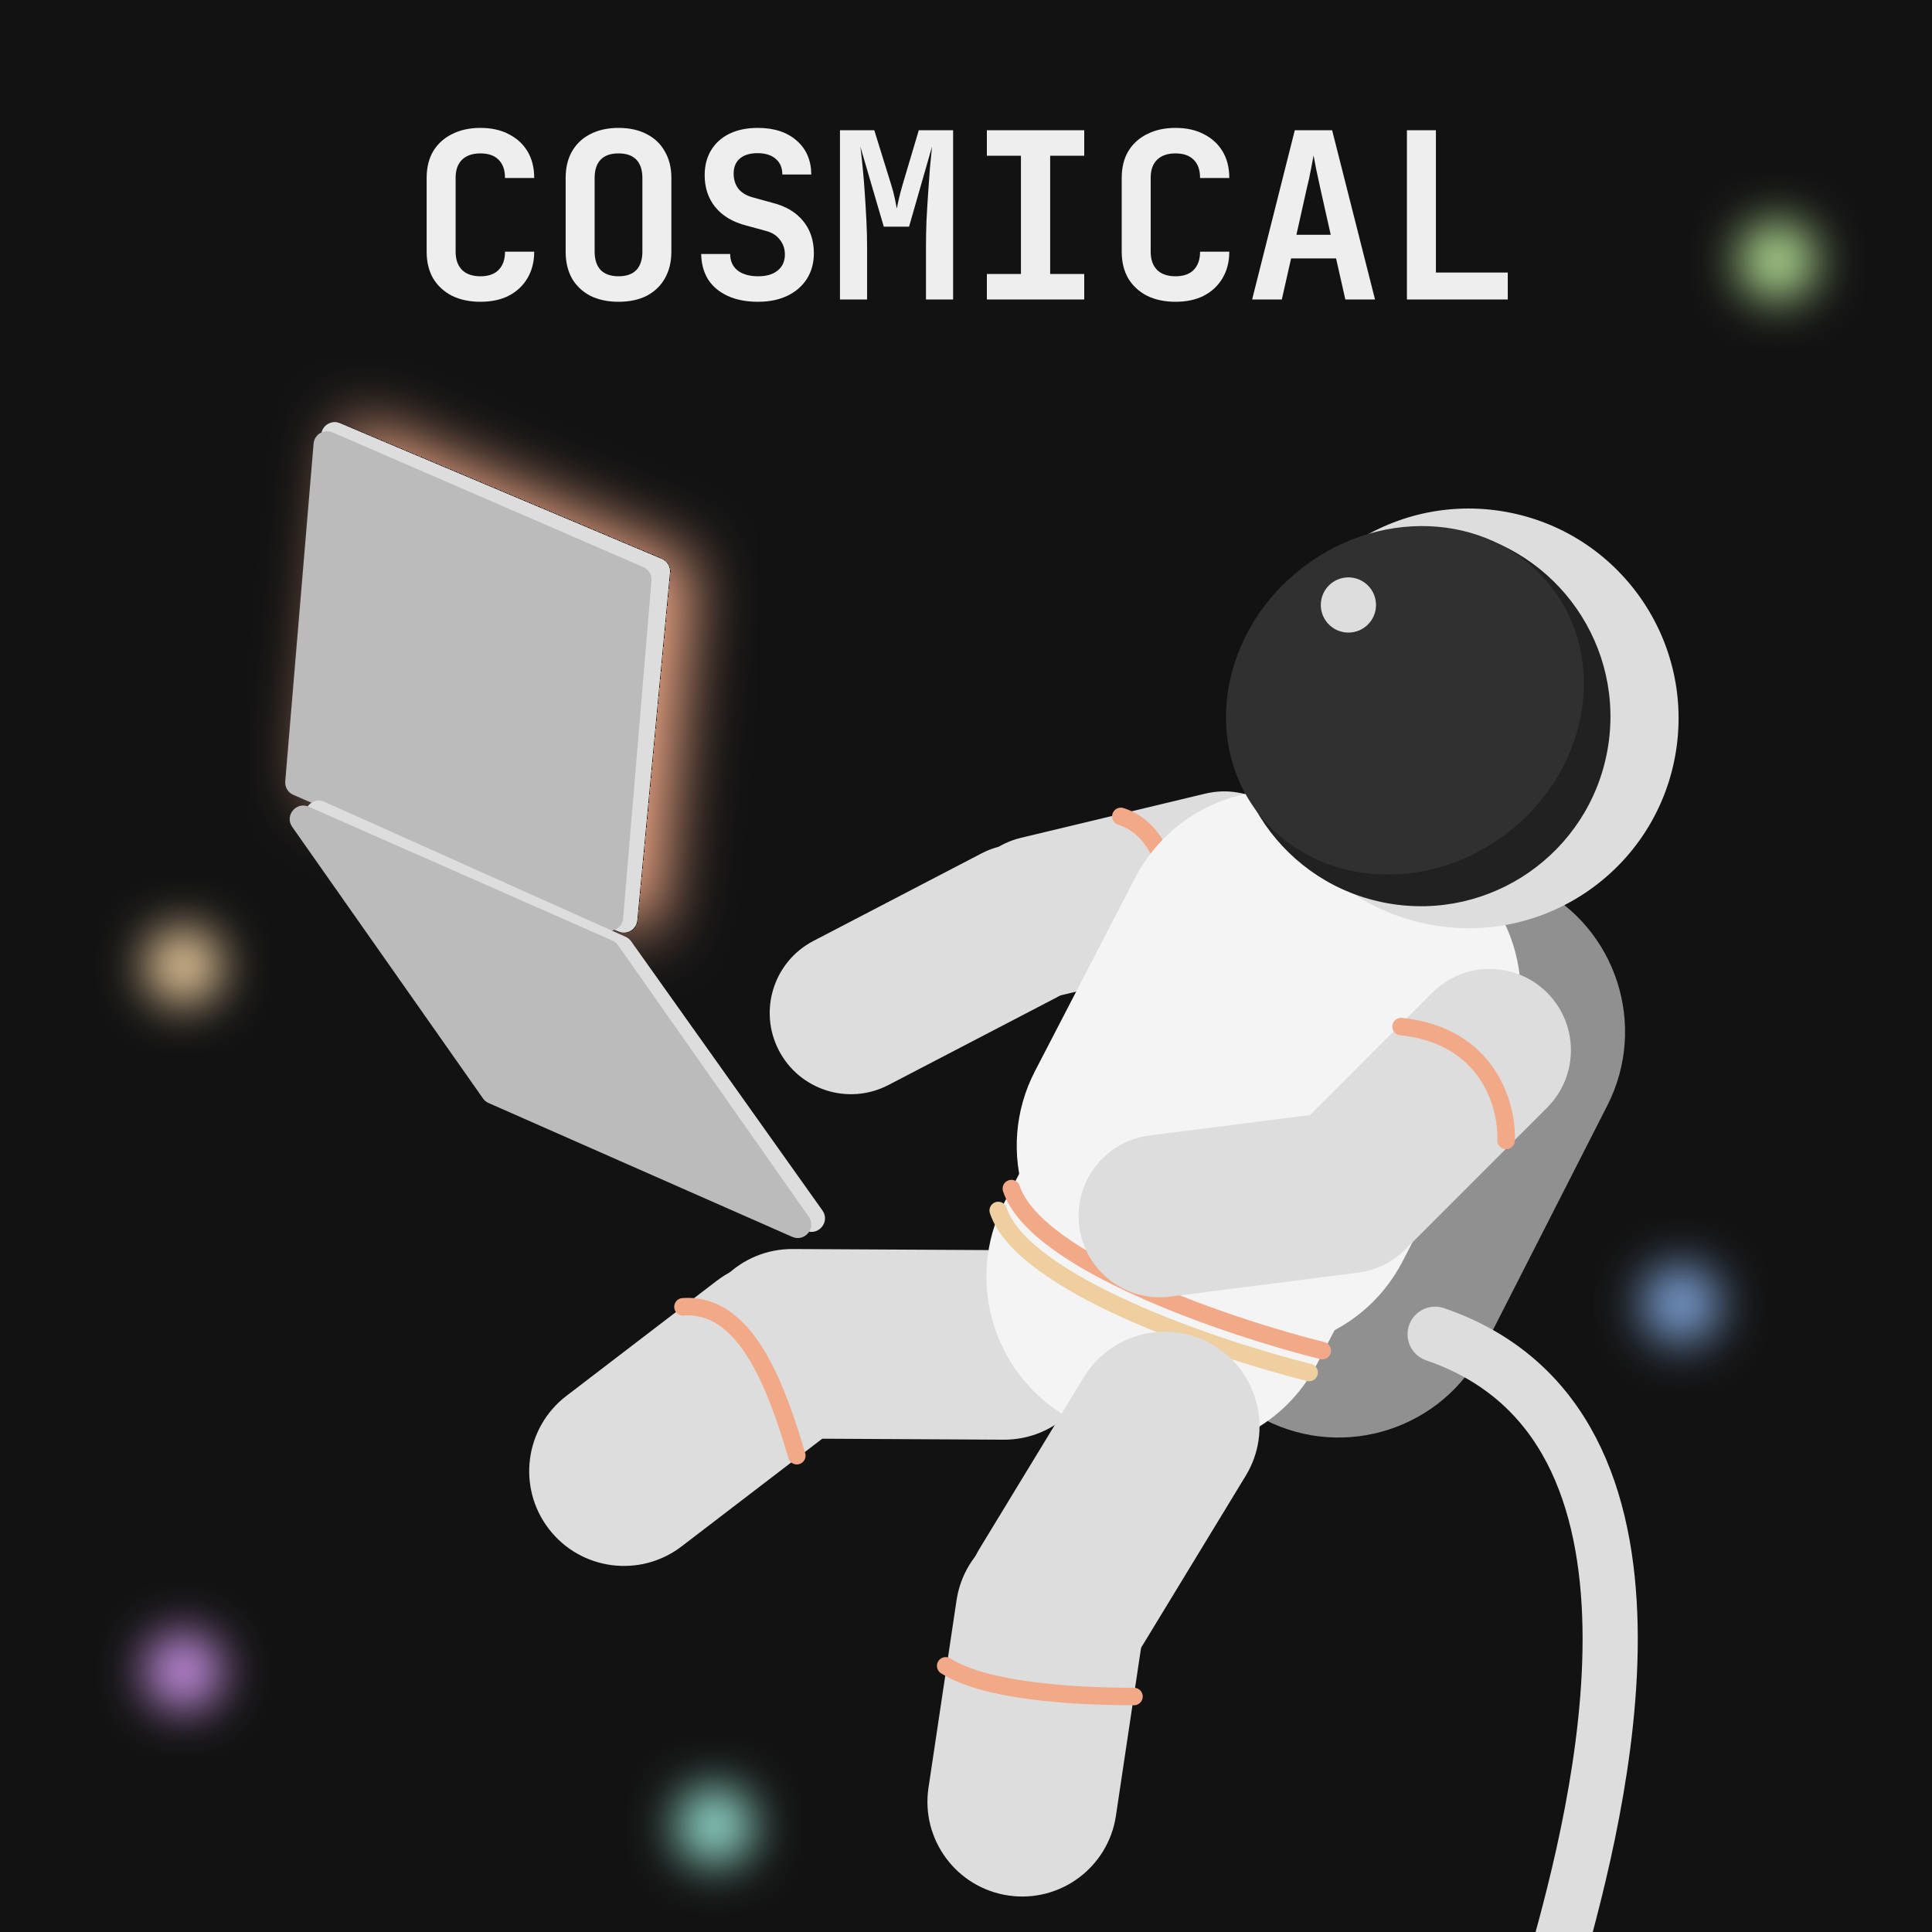
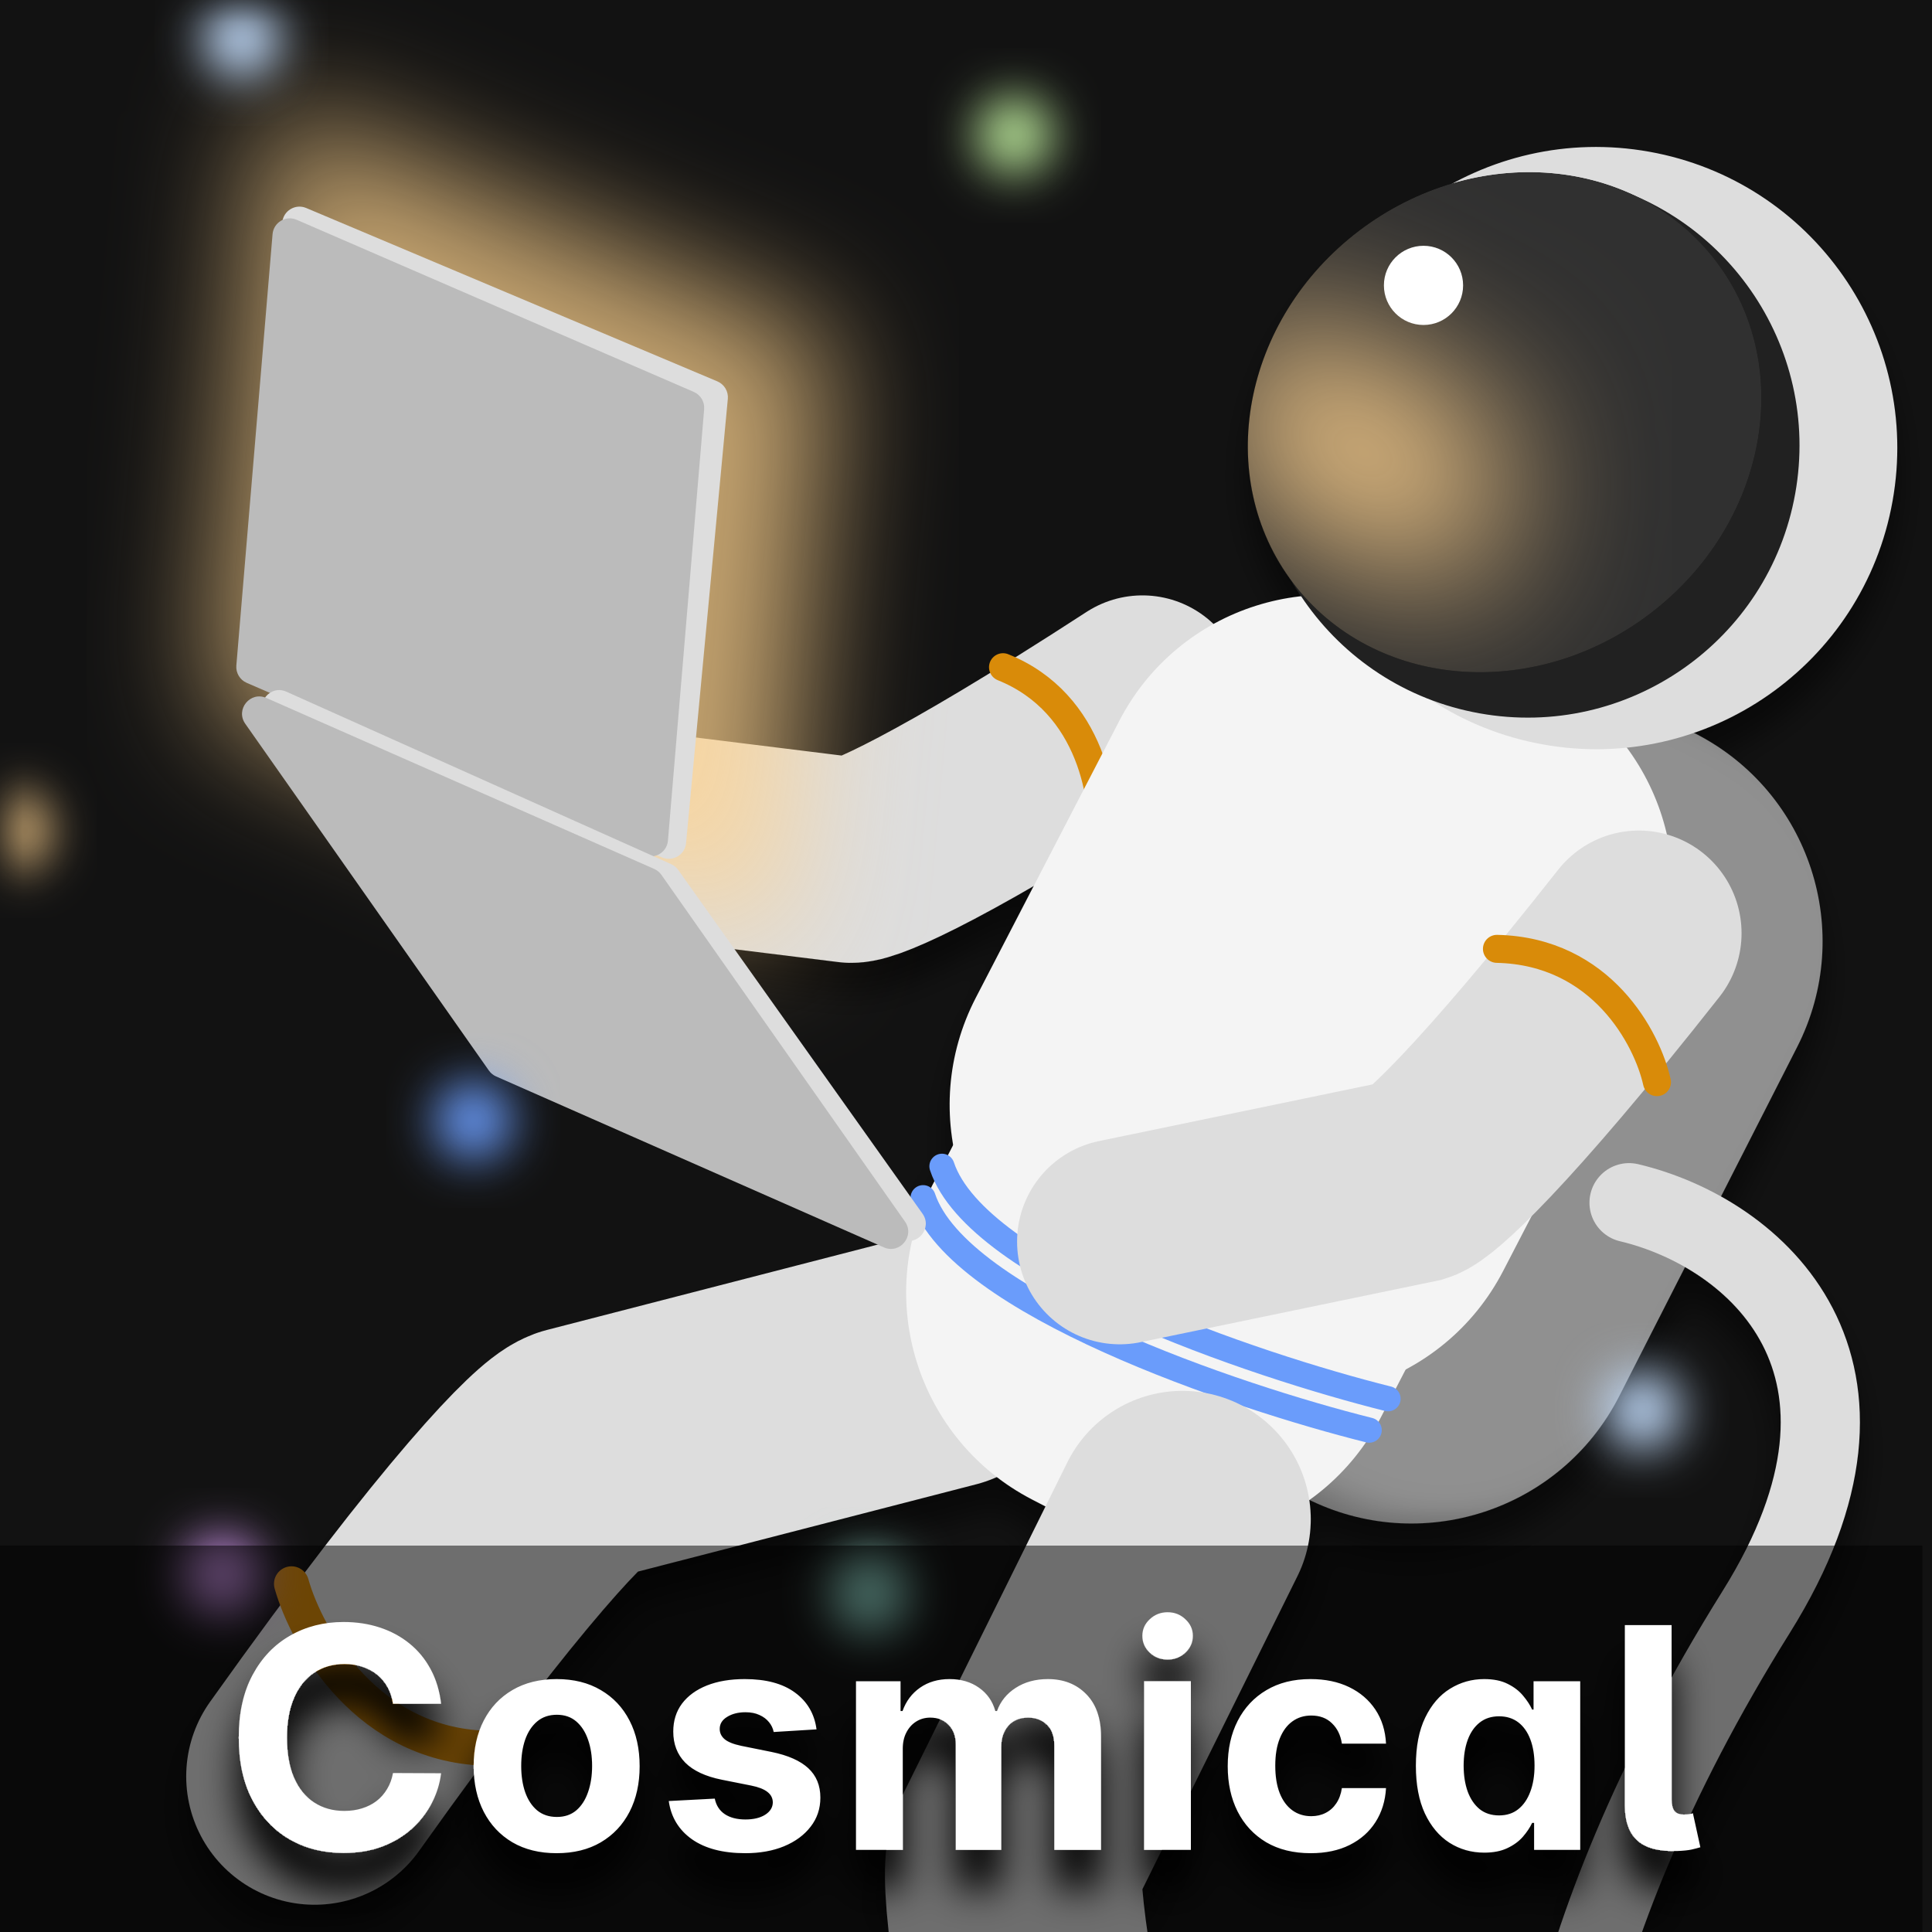
<svg xmlns="http://www.w3.org/2000/svg" width="200" height="200" viewBox="0 0 200 200" fill="none">
-   <g clip-path="url(#clip0_2_2)">
+   <g clip-path="url(#clip0_2213_1421)">
    <rect width="200" height="200" fill="#121212" />
-     <path d="M49.733 31.24C48.614 31.24 47.63 31.032 46.782 30.616C45.95 30.184 45.301 29.584 44.837 28.816C44.389 28.032 44.166 27.112 44.166 26.056V18.424C44.166 17.352 44.389 16.432 44.837 15.664C45.301 14.896 45.95 14.304 46.782 13.888C47.63 13.456 48.614 13.24 49.733 13.24C50.87 13.24 51.846 13.456 52.661 13.888C53.493 14.304 54.142 14.896 54.605 15.664C55.069 16.432 55.301 17.352 55.301 18.424H52.278C52.278 17.592 52.053 16.96 51.605 16.528C51.173 16.096 50.55 15.88 49.733 15.88C48.917 15.88 48.285 16.096 47.837 16.528C47.389 16.96 47.166 17.584 47.166 18.4V26.056C47.166 26.872 47.389 27.504 47.837 27.952C48.285 28.384 48.917 28.6 49.733 28.6C50.55 28.6 51.173 28.384 51.605 27.952C52.053 27.504 52.278 26.872 52.278 26.056H55.301C55.301 27.096 55.069 28.008 54.605 28.792C54.142 29.576 53.493 30.184 52.661 30.616C51.846 31.032 50.87 31.24 49.733 31.24ZM64.028 31.24C62.908 31.24 61.932 31.032 61.1 30.616C60.284 30.184 59.652 29.584 59.204 28.816C58.772 28.032 58.556 27.112 58.556 26.056V18.424C58.556 17.368 58.772 16.456 59.204 15.688C59.652 14.904 60.284 14.304 61.1 13.888C61.932 13.456 62.908 13.24 64.028 13.24C65.164 13.24 66.14 13.456 66.956 13.888C67.772 14.304 68.396 14.904 68.828 15.688C69.276 16.456 69.5 17.36 69.5 18.4V26.056C69.5 27.112 69.276 28.032 68.828 28.816C68.396 29.584 67.772 30.184 66.956 30.616C66.14 31.032 65.164 31.24 64.028 31.24ZM64.028 28.6C64.844 28.6 65.46 28.384 65.876 27.952C66.292 27.504 66.5 26.872 66.5 26.056V18.424C66.5 17.592 66.292 16.96 65.876 16.528C65.46 16.096 64.844 15.88 64.028 15.88C63.212 15.88 62.596 16.096 62.18 16.528C61.764 16.96 61.556 17.592 61.556 18.424V26.056C61.556 26.872 61.764 27.504 62.18 27.952C62.612 28.384 63.228 28.6 64.028 28.6ZM78.467 31.24C77.267 31.24 76.227 31.04 75.347 30.64C74.467 30.24 73.787 29.672 73.307 28.936C72.843 28.184 72.603 27.304 72.587 26.296H75.587C75.587 27.016 75.843 27.584 76.355 28C76.883 28.4 77.595 28.6 78.491 28.6C79.355 28.6 80.027 28.4 80.507 28C81.003 27.6 81.251 27.048 81.251 26.344C81.251 25.752 81.075 25.24 80.723 24.808C80.387 24.36 79.899 24.056 79.259 23.896L77.243 23.344C75.867 22.992 74.803 22.36 74.051 21.448C73.315 20.536 72.947 19.432 72.947 18.136C72.947 17.144 73.171 16.28 73.619 15.544C74.067 14.808 74.699 14.24 75.515 13.84C76.347 13.44 77.323 13.24 78.443 13.24C80.139 13.24 81.483 13.68 82.475 14.56C83.467 15.424 83.971 16.592 83.987 18.064H80.987C80.987 17.376 80.763 16.84 80.315 16.456C79.867 16.056 79.235 15.856 78.419 15.856C77.635 15.856 77.027 16.04 76.595 16.408C76.163 16.776 75.947 17.296 75.947 17.968C75.947 18.576 76.107 19.096 76.427 19.528C76.763 19.944 77.243 20.24 77.867 20.416L79.955 20.992C81.347 21.344 82.411 21.976 83.147 22.888C83.883 23.784 84.251 24.896 84.251 26.224C84.251 27.216 84.011 28.096 83.531 28.864C83.051 29.616 82.379 30.2 81.515 30.616C80.651 31.032 79.635 31.24 78.467 31.24ZM86.953 31V13.48H90.505L92.233 19.048C92.409 19.608 92.545 20.12 92.641 20.584C92.737 21.048 92.801 21.384 92.833 21.592C92.881 21.384 92.953 21.048 93.049 20.584C93.161 20.12 93.297 19.608 93.457 19.048L95.113 13.48H98.665V31H95.857V25.552C95.857 24.752 95.873 23.88 95.905 22.936C95.953 21.992 96.009 21.048 96.073 20.104C96.137 19.16 96.201 18.264 96.265 17.416C96.345 16.568 96.417 15.824 96.481 15.184L94.105 23.464H91.489L89.065 15.184C89.145 15.792 89.225 16.512 89.305 17.344C89.385 18.16 89.457 19.04 89.521 19.984C89.585 20.912 89.641 21.856 89.689 22.816C89.737 23.776 89.761 24.688 89.761 25.552V31H86.953ZM102.16 31V28.36H105.688V16.12H102.16V13.48H112.24V16.12H108.712V28.36H112.24V31H102.16ZM121.687 31.24C120.567 31.24 119.583 31.032 118.735 30.616C117.903 30.184 117.255 29.584 116.791 28.816C116.343 28.032 116.119 27.112 116.119 26.056V18.424C116.119 17.352 116.343 16.432 116.791 15.664C117.255 14.896 117.903 14.304 118.735 13.888C119.583 13.456 120.567 13.24 121.687 13.24C122.823 13.24 123.799 13.456 124.615 13.888C125.447 14.304 126.095 14.896 126.559 15.664C127.023 16.432 127.255 17.352 127.255 18.424H124.231C124.231 17.592 124.007 16.96 123.559 16.528C123.127 16.096 122.503 15.88 121.687 15.88C120.871 15.88 120.239 16.096 119.791 16.528C119.343 16.96 119.119 17.584 119.119 18.4V26.056C119.119 26.872 119.343 27.504 119.791 27.952C120.239 28.384 120.871 28.6 121.687 28.6C122.503 28.6 123.127 28.384 123.559 27.952C124.007 27.504 124.231 26.872 124.231 26.056H127.255C127.255 27.096 127.023 28.008 126.559 28.792C126.095 29.576 125.447 30.184 124.615 30.616C123.799 31.032 122.823 31.24 121.687 31.24ZM129.621 31L134.037 13.48H137.901L142.341 31H139.269L138.309 26.752H133.653L132.693 31H129.621ZM134.205 24.304H137.757L136.701 19.6C136.525 18.816 136.373 18.112 136.245 17.488C136.117 16.848 136.029 16.384 135.981 16.096C135.933 16.384 135.845 16.848 135.717 17.488C135.605 18.112 135.453 18.808 135.261 19.576L134.205 24.304ZM145.644 31V13.48H148.644V28.216H156.084V31H145.644Z" fill="#EEEEEE" />
-     <rect x="132.943" y="80.197" width="16.816" height="36.435" rx="8.408" transform="rotate(76.5175 132.943 80.1969)" fill="#DDDDDD" />
-     <rect x="109.064" y="84.46" width="16.816" height="36.435" rx="8.408" transform="rotate(62.4921 109.064 84.4599)" fill="#DDDDDD" />
-     <path d="M116.029 84.514C121.83 86.327 122.072 95.846 121.468 100.379" stroke="#F2A988" stroke-width="1.813" stroke-linecap="round" />
-     <rect x="72.138" y="148.865" width="19.619" height="41.567" rx="9.809" transform="rotate(-89.6912 72.1376 148.865)" fill="#DDDDDD" />
-     <rect x="62.767" y="166.047" width="19.619" height="39.237" rx="9.809" transform="rotate(-127.439 62.7672 166.047)" fill="#DDDDDD" />
-     <path d="M70.701 135.281C77.047 134.828 80.22 142.987 82.486 150.692" stroke="#F2A988" stroke-width="1.813" stroke-linecap="round" />
-     <rect x="131.925" y="78.004" width="47.251" height="61.903" rx="16.816" transform="rotate(27.0019 131.925 78.0039)" fill="#909090" />
-     <rect x="123.99" y="85.843" width="36.435" height="60.257" rx="16.816" transform="rotate(27.395 123.99 85.8427)" fill="#F4F4F4" />
-     <rect x="125.233" y="75.968" width="42.849" height="56.135" rx="16.816" transform="rotate(27.395 125.233 75.968)" fill="#F4F4F4" />
-     <path d="M104.697 123.043C107.235 130.658 127.209 137.396 136.879 139.814" stroke="#F2A988" stroke-width="1.813" stroke-linecap="round" />
-     <path d="M103.337 125.309C105.875 132.924 125.849 139.663 135.519 142.08" stroke="#EFCE9F" stroke-width="1.813" stroke-linecap="round" />
-     <rect x="113.068" y="178.887" width="19.619" height="40.381" rx="9.809" transform="rotate(-148.685 113.068 178.887)" fill="#DDDDDD" />
-     <rect x="114.068" y="197.67" width="19.619" height="39.237" rx="9.809" transform="rotate(-171.488 114.068 197.67)" fill="#DDDDDD" />
-     <path d="M97.898 172.449C101.887 174.988 110.589 175.622 117.388 175.622" stroke="#F2A988" stroke-width="1.813" stroke-linecap="round" />
-     <rect x="154.211" y="96.821" width="16.816" height="36.435" rx="8.408" transform="rotate(44.9863 154.211 96.8208)" fill="#DDDDDD" />
-     <rect x="146.801" y="114.001" width="16.816" height="36.435" rx="8.408" transform="rotate(82.7338 146.801 114.001)" fill="#DDDDDD" />
-     <path d="M145.038 106.271C154.112 107.214 156.065 114.521 155.908 118.056" stroke="#F2A988" stroke-width="1.813" stroke-linecap="round" />
-     <circle cx="152.043" cy="74.366" r="21.721" transform="rotate(10.1591 152.043 74.3658)" fill="#DDDDDD" />
-     <circle cx="147.092" cy="74.19" r="19.619" transform="rotate(10.1591 147.092 74.1904)" fill="#212121" />
-     <ellipse cx="145.437" cy="72.496" rx="17.349" ry="19.168" transform="rotate(52.7249 145.437 72.4956)" fill="#303030" />
-     <circle cx="139.587" cy="62.628" r="2.857" fill="#DDDDDD" />
-     <path d="M148.565 138.121C175.906 147.507 165.296 187.906 161.215 202.596" stroke="#DDDDDD" stroke-width="5.713" stroke-linecap="round" />
-     <g filter="url(#filter0_d_2_2)">
-       <path d="M33.25 44.962C33.339 44.019 34.317 43.434 35.19 43.801L68.51 57.851C69.073 58.089 69.418 58.664 69.36 59.273L65.976 95.275C65.887 96.218 64.909 96.803 64.036 96.436L30.716 82.386C30.153 82.148 29.808 81.573 29.866 80.964L33.25 44.962Z" fill="#DDDDDD" />
+     <g filter="url(#filter0_d_2213_1421)">
+       <path d="M32.563 183.889C50.522 158.673 58.292 151.152 59.932 150.543L97.734 140.788" stroke="#DDDDDD" stroke-width="26.573" stroke-linecap="round" stroke-linejoin="round" />
+       <path d="M50.81 180.983C38.128 180.922 31.769 169.606 30.175 163.956" stroke="#D98B09" stroke-width="3.624" stroke-linecap="round" stroke-linejoin="round" />
+       <path d="M118.264 72.263C97.497 85.757 89.507 89.074 88.108 89.046L57.112 85.21" stroke="#DDDDDD" stroke-width="21.258" stroke-linecap="round" stroke-linejoin="round" />
+       <path d="M103.832 69.069C113.113 72.804 114.502 83.006 114.037 87.64" stroke="#D98B09" stroke-width="2.899" stroke-linecap="round" stroke-linejoin="round" />
+       <g filter="url(#filter1_i_2213_1421)">
+         <rect x="136.582" y="56.106" width="67.802" height="88.827" rx="24.13" transform="rotate(27.0019 136.582 56.1061)" fill="#909090" />
+       </g>
+       <rect x="125.195" y="67.354" width="52.281" height="86.465" rx="24.13" transform="rotate(27.395 125.195 67.3542)" fill="#F4F4F4" />
+       <rect x="126.979" y="53.185" width="61.484" height="80.55" rx="24.13" transform="rotate(27.395 126.979 53.1848)" fill="#F4F4F4" />
+       <path d="M97.511 120.733C101.153 131.66 129.815 141.33 143.69 144.799" stroke="#6A9CFB" stroke-width="2.602" stroke-linecap="round" />
+       <path d="M95.56 123.985C99.202 134.912 127.864 144.582 141.739 148.051" stroke="#6A9CFB" stroke-width="2.602" stroke-linecap="round" />
+       <path d="M112.424 234.764C105.079 204.69 104.465 193.894 105.077 192.255L122.402 157.269" stroke="#DDDDDD" stroke-width="26.573" stroke-linecap="round" stroke-linejoin="round" />
+       <path d="M169.656 96.607C154.332 116.064 147.833 121.774 146.499 122.197L115.917 128.533" stroke="#DDDDDD" stroke-width="21.258" stroke-linecap="round" />
+       <path d="M154.963 98.225C165.816 98.462 170.528 107.523 171.527 112.023" stroke="#D98B09" stroke-width="2.899" stroke-linecap="round" />
+       <circle cx="165.235" cy="46.386" r="31.168" transform="rotate(10.1591 165.235 46.3855)" fill="#DDDDDD" />
+       <ellipse cx="158.13" cy="46.134" rx="28.151" ry="28.151" transform="rotate(10.1591 158.13 46.1339)" fill="#212121" />
+       <mask id="mask0_2213_1421" style="mask-type:alpha" maskUnits="userSpaceOnUse" x="129" y="17" width="54" height="53">
+         <ellipse cx="155.756" cy="43.702" rx="24.895" ry="27.505" transform="rotate(52.7249 155.756 43.7021)" fill="#303030" />
+       </mask>
+       <g mask="url(#mask0_2213_1421)">
+         <ellipse cx="155.756" cy="43.702" rx="24.895" ry="27.505" transform="rotate(52.7249 155.756 43.7021)" fill="#303030" />
+         <g filter="url(#filter2_f_2213_1421)">
+           <path d="M131.055 30L140.485 36.821L156.2 43.642L153.057 62.4L134.199 53.874L125 47.303L131.055 30Z" fill="#FFD28E" />
+         </g>
+         <circle cx="147.361" cy="29.543" r="4.099" fill="white" />
+       </g>
+       <path d="M168.639 124.504C181.721 127.603 197.683 141.447 181.814 166.847C159.6 202.4 159.6 226.536 159.6 235.4" stroke="#DDDDDD" stroke-width="8.198" stroke-linecap="round" />
    </g>
-     <path d="M32.463 45.925C32.543 44.969 33.537 44.375 34.416 44.756L66.603 58.709C67.154 58.948 67.492 59.512 67.442 60.111L64.508 95.069C64.428 96.024 63.434 96.618 62.554 96.237L30.368 82.285C29.816 82.046 29.479 81.481 29.529 80.882L32.463 45.925Z" fill="#BBBBBB" />
-     <path d="M83.424 127.398C84.727 127.982 85.967 126.471 85.139 125.307L65.339 97.447C65.195 97.243 64.998 97.082 64.77 96.98L33.58 83C32.277 82.416 31.038 83.927 31.865 85.091L51.665 112.951C51.81 113.155 52.006 113.316 52.234 113.418L83.424 127.398Z" fill="#DDDDDD" />
-     <path d="M82.009 128.039C83.308 128.612 84.537 127.113 83.721 125.952L63.975 97.844C63.829 97.635 63.628 97.47 63.394 97.367L31.962 83.511C30.663 82.939 29.434 84.438 30.25 85.599L49.996 113.707C50.142 113.916 50.344 114.081 50.577 114.184L82.009 128.039Z" fill="#BBBBBB" />
-     <g filter="url(#filter1_f_2_2)">
-       <circle cx="19" cy="100" r="4" fill="#EFCE9F" />
+     <g filter="url(#filter3_f_2213_1421)">
+       <path d="M27.545 12.761C27.655 11.552 28.911 10.801 30.028 11.276L84.968 34.635C85.684 34.939 86.121 35.67 86.051 36.444L80.639 95.898C80.529 97.107 79.274 97.858 78.157 97.383L23.216 74.025C22.501 73.721 22.063 72.99 22.134 72.216L27.545 12.761Z" fill="#FFD28E" fill-opacity="0.75" />
    </g>
-     <g filter="url(#filter2_f_2_2)">
-       <circle cx="184" cy="27" r="4" fill="#B9E599" />
+     <path d="M29.22 23.014C29.333 21.81 30.583 21.062 31.698 21.532L74.257 39.478C74.977 39.781 75.417 40.517 75.344 41.294L71.021 87.28C70.908 88.484 69.658 89.232 68.543 88.762L25.984 70.816C25.264 70.513 24.824 69.777 24.897 68.999L29.22 23.014Z" fill="#DDDDDD" />
+     <path d="M28.215 24.244C28.317 23.024 29.587 22.265 30.71 22.752L71.822 40.573C72.526 40.878 72.958 41.599 72.893 42.365L69.146 87.016C69.043 88.236 67.774 88.996 66.65 88.508L25.539 70.687C24.834 70.382 24.403 69.661 24.467 68.895L28.215 24.244Z" fill="#BBBBBB" />
+     <path d="M93.308 128.31C94.972 129.056 96.555 127.126 95.499 125.64L70.208 90.054C70.023 89.794 69.772 89.588 69.481 89.457L29.642 71.601C27.977 70.855 26.394 72.785 27.451 74.271L52.742 109.858C52.926 110.118 53.177 110.324 53.468 110.454L93.308 128.31Z" fill="#DDDDDD" />
+     <path d="M91.501 129.13C93.159 129.861 94.729 127.946 93.687 126.463L68.466 90.561C68.278 90.294 68.022 90.083 67.723 89.952L27.575 72.254C25.916 71.523 24.346 73.437 25.388 74.921L50.609 110.823C50.797 111.09 51.054 111.3 51.352 111.432L91.501 129.13Z" fill="#BBBBBB" />
+     <g filter="url(#filter4_f_2213_1421)">
+       <circle cx="1" cy="86" r="4" fill="#FFD28E" />
    </g>
-     <g filter="url(#filter3_f_2_2)">
-       <circle cx="174" cy="135" r="4" fill="#81A8DF" />
+     <g filter="url(#filter5_f_2213_1421)">
+       <circle cx="25" cy="4" r="4" fill="#C5DFFF" />
    </g>
-     <g filter="url(#filter4_f_2_2)">
-       <circle cx="74" cy="189" r="4" fill="#99E5D6" />
+     <g filter="url(#filter6_f_2213_1421)">
+       <circle cx="105" cy="14" r="4" fill="#B9E599" />
    </g>
-     <g filter="url(#filter5_f_2_2)">
-       <circle cx="19" cy="173" r="4" fill="#CE94EB" />
+     <g filter="url(#filter7_f_2213_1421)">
+       <circle cx="49" cy="116" r="4" fill="#6A9CFB" />
+     </g>
+     <g filter="url(#filter8_f_2213_1421)">
+       <circle cx="170" cy="146" r="4" fill="#C5DFFF" />
+     </g>
+     <g filter="url(#filter9_f_2213_1421)">
+       <circle cx="90" cy="165" r="4" fill="#99E5D6" />
+     </g>
+     <g filter="url(#filter10_f_2213_1421)">
+       <circle cx="23" cy="163" r="4" fill="#CE94EB" />
+     </g>
+     <rect width="199" height="40" transform="translate(0 160)" fill="black" fill-opacity="0.5" />
+     <g filter="url(#filter12_d_2213_1421)">
+       <path d="M45.661 176.375H40.683C40.592 175.731 40.407 175.159 40.127 174.659C39.846 174.152 39.486 173.72 39.047 173.364C38.608 173.008 38.1 172.735 37.524 172.545C36.956 172.356 36.339 172.261 35.672 172.261C34.467 172.261 33.418 172.561 32.524 173.159C31.63 173.75 30.937 174.614 30.445 175.75C29.952 176.879 29.706 178.25 29.706 179.864C29.706 181.523 29.952 182.917 30.445 184.045C30.945 185.174 31.642 186.027 32.536 186.602C33.429 187.178 34.464 187.466 35.638 187.466C36.297 187.466 36.907 187.379 37.467 187.205C38.036 187.03 38.539 186.777 38.979 186.443C39.418 186.102 39.782 185.689 40.07 185.205C40.365 184.72 40.57 184.167 40.683 183.545L45.661 183.568C45.532 184.636 45.21 185.667 44.695 186.659C44.187 187.644 43.502 188.527 42.638 189.307C41.782 190.08 40.759 190.693 39.57 191.148C38.388 191.595 37.051 191.818 35.558 191.818C33.483 191.818 31.627 191.348 29.99 190.409C28.361 189.47 27.073 188.11 26.127 186.33C25.187 184.549 24.717 182.394 24.717 179.864C24.717 177.326 25.195 175.167 26.149 173.386C27.104 171.606 28.399 170.25 30.036 169.318C31.672 168.379 33.513 167.909 35.558 167.909C36.907 167.909 38.157 168.098 39.308 168.477C40.467 168.856 41.494 169.409 42.388 170.136C43.282 170.856 44.009 171.739 44.57 172.784C45.138 173.83 45.502 175.027 45.661 176.375ZM57.624 191.841C55.859 191.841 54.333 191.466 53.045 190.716C51.765 189.958 50.776 188.905 50.079 187.557C49.382 186.201 49.033 184.629 49.033 182.841C49.033 181.038 49.382 179.462 50.079 178.114C50.776 176.758 51.765 175.705 53.045 174.955C54.333 174.197 55.859 173.818 57.624 173.818C59.39 173.818 60.912 174.197 62.193 174.955C63.48 175.705 64.473 176.758 65.17 178.114C65.867 179.462 66.215 181.038 66.215 182.841C66.215 184.629 65.867 186.201 65.17 187.557C64.473 188.905 63.48 189.958 62.193 190.716C60.912 191.466 59.39 191.841 57.624 191.841ZM57.647 188.091C58.45 188.091 59.121 187.864 59.658 187.409C60.196 186.947 60.602 186.318 60.874 185.523C61.155 184.727 61.295 183.822 61.295 182.807C61.295 181.792 61.155 180.886 60.874 180.091C60.602 179.295 60.196 178.667 59.658 178.205C59.121 177.742 58.45 177.511 57.647 177.511C56.837 177.511 56.155 177.742 55.602 178.205C55.056 178.667 54.643 179.295 54.363 180.091C54.09 180.886 53.954 181.792 53.954 182.807C53.954 183.822 54.09 184.727 54.363 185.523C54.643 186.318 55.056 186.947 55.602 187.409C56.155 187.864 56.837 188.091 57.647 188.091ZM84.526 179.023L80.094 179.295C80.018 178.917 79.855 178.576 79.605 178.273C79.355 177.962 79.026 177.716 78.617 177.534C78.215 177.345 77.734 177.25 77.174 177.25C76.424 177.25 75.791 177.409 75.276 177.727C74.761 178.038 74.503 178.455 74.503 178.977C74.503 179.394 74.67 179.746 75.003 180.034C75.336 180.322 75.908 180.553 76.719 180.727L79.878 181.364C81.575 181.712 82.84 182.273 83.674 183.045C84.507 183.818 84.924 184.833 84.924 186.091C84.924 187.235 84.586 188.239 83.912 189.102C83.246 189.966 82.329 190.64 81.162 191.125C80.003 191.602 78.666 191.841 77.151 191.841C74.84 191.841 72.999 191.36 71.628 190.398C70.264 189.428 69.465 188.11 69.23 186.443L73.992 186.193C74.136 186.898 74.484 187.436 75.037 187.807C75.59 188.17 76.299 188.352 77.162 188.352C78.011 188.352 78.692 188.189 79.208 187.864C79.73 187.53 79.996 187.102 80.003 186.58C79.996 186.14 79.81 185.78 79.446 185.5C79.083 185.212 78.522 184.992 77.764 184.841L74.742 184.239C73.037 183.898 71.768 183.307 70.935 182.466C70.109 181.625 69.696 180.553 69.696 179.25C69.696 178.129 69.999 177.163 70.605 176.352C71.219 175.542 72.079 174.917 73.185 174.477C74.299 174.038 75.602 173.818 77.094 173.818C79.299 173.818 81.033 174.284 82.299 175.216C83.571 176.148 84.314 177.417 84.526 179.023ZM88.612 191.5V174.045H93.225V177.125H93.43C93.794 176.102 94.4 175.295 95.248 174.705C96.097 174.114 97.112 173.818 98.294 173.818C99.491 173.818 100.51 174.117 101.35 174.716C102.191 175.307 102.752 176.11 103.032 177.125H103.214C103.57 176.125 104.214 175.326 105.146 174.727C106.085 174.121 107.195 173.818 108.475 173.818C110.104 173.818 111.426 174.337 112.441 175.375C113.464 176.405 113.975 177.867 113.975 179.761V191.5H109.146V180.716C109.146 179.746 108.888 179.019 108.373 178.534C107.858 178.049 107.214 177.807 106.441 177.807C105.563 177.807 104.877 178.087 104.385 178.648C103.892 179.201 103.646 179.932 103.646 180.841V191.5H98.953V180.614C98.953 179.758 98.707 179.076 98.214 178.568C97.729 178.061 97.089 177.807 96.294 177.807C95.756 177.807 95.271 177.943 94.839 178.216C94.415 178.481 94.078 178.856 93.828 179.341C93.578 179.818 93.453 180.379 93.453 181.023V191.5H88.612ZM118.439 191.5V174.045H123.28V191.5H118.439ZM120.871 171.795C120.151 171.795 119.534 171.557 119.019 171.08C118.511 170.595 118.257 170.015 118.257 169.341C118.257 168.674 118.511 168.102 119.019 167.625C119.534 167.14 120.151 166.898 120.871 166.898C121.591 166.898 122.204 167.14 122.712 167.625C123.227 168.102 123.485 168.674 123.485 169.341C123.485 170.015 123.227 170.595 122.712 171.08C122.204 171.557 121.591 171.795 120.871 171.795ZM135.684 191.841C133.897 191.841 132.359 191.462 131.071 190.705C129.79 189.939 128.806 188.879 128.116 187.523C127.434 186.167 127.094 184.606 127.094 182.841C127.094 181.053 127.438 179.485 128.128 178.136C128.825 176.78 129.813 175.723 131.094 174.966C132.374 174.201 133.897 173.818 135.662 173.818C137.184 173.818 138.518 174.095 139.662 174.648C140.806 175.201 141.711 175.977 142.378 176.977C143.044 177.977 143.412 179.152 143.48 180.5H138.912C138.783 179.629 138.442 178.928 137.889 178.398C137.344 177.86 136.628 177.591 135.741 177.591C134.991 177.591 134.336 177.795 133.775 178.205C133.222 178.606 132.79 179.193 132.48 179.966C132.169 180.739 132.014 181.674 132.014 182.773C132.014 183.886 132.165 184.833 132.469 185.614C132.779 186.394 133.215 186.989 133.775 187.398C134.336 187.807 134.991 188.011 135.741 188.011C136.294 188.011 136.79 187.898 137.23 187.67C137.677 187.443 138.044 187.114 138.332 186.682C138.628 186.242 138.821 185.716 138.912 185.102H143.48C143.404 186.436 143.04 187.61 142.389 188.625C141.745 189.633 140.855 190.42 139.719 190.989C138.582 191.557 137.237 191.841 135.684 191.841ZM153.651 191.784C152.325 191.784 151.125 191.443 150.049 190.761C148.981 190.072 148.132 189.061 147.503 187.727C146.882 186.386 146.572 184.742 146.572 182.795C146.572 180.795 146.894 179.133 147.537 177.807C148.181 176.473 149.037 175.477 150.106 174.818C151.181 174.152 152.359 173.818 153.64 173.818C154.617 173.818 155.431 173.985 156.083 174.318C156.742 174.644 157.272 175.053 157.674 175.545C158.083 176.03 158.394 176.508 158.606 176.977H158.753V174.045H163.583V191.5H158.81V188.705H158.606C158.378 189.189 158.056 189.67 157.64 190.148C157.231 190.617 156.697 191.008 156.037 191.318C155.386 191.629 154.591 191.784 153.651 191.784ZM155.185 187.932C155.966 187.932 156.625 187.72 157.162 187.295C157.708 186.864 158.125 186.261 158.412 185.489C158.708 184.716 158.856 183.811 158.856 182.773C158.856 181.735 158.712 180.833 158.424 180.068C158.136 179.303 157.719 178.712 157.174 178.295C156.628 177.879 155.966 177.67 155.185 177.67C154.39 177.67 153.719 177.886 153.174 178.318C152.628 178.75 152.216 179.348 151.935 180.114C151.655 180.879 151.515 181.765 151.515 182.773C151.515 183.788 151.655 184.686 151.935 185.466C152.223 186.239 152.636 186.845 153.174 187.284C153.719 187.716 154.39 187.932 155.185 187.932ZM168.203 168.227H173.044V186.273C173.052 186.826 173.15 187.227 173.339 187.477C173.536 187.72 173.87 187.841 174.339 187.841C174.582 187.833 174.771 187.818 174.908 187.795C175.044 187.773 175.158 187.742 175.249 187.705L176.021 191.227C175.771 191.303 175.464 191.383 175.101 191.466C174.745 191.542 174.264 191.591 173.658 191.614C171.802 191.682 170.43 191.333 169.544 190.568C168.658 189.795 168.211 188.58 168.203 186.92V168.227Z" fill="white" />
    </g>
  </g>
  <defs>
-     <filter id="filter0_d_2_2" x="25.779" y="37.161" width="52.566" height="65.915" filterUnits="userSpaceOnUse" color-interpolation-filters="sRGB">
+     <filter id="filter0_d_2213_1421" x="5.908" y="0.671" width="198.81" height="253.567" filterUnits="userSpaceOnUse" color-interpolation-filters="sRGB">
      <feFlood flood-opacity="0" result="BackgroundImageFix" />
      <feColorMatrix in="SourceAlpha" type="matrix" values="0 0 0 0 0 0 0 0 0 0 0 0 0 0 0 0 0 0 127 0" result="hardAlpha" />
-       <feOffset dx="2.448" />
-       <feGaussianBlur stdDeviation="3.265" />
+       <feOffset dy="3.092" />
+       <feGaussianBlur stdDeviation="1.546" />
      <feComposite in2="hardAlpha" operator="out" />
-       <feColorMatrix type="matrix" values="0 0 0 0 0.949 0 0 0 0 0.663 0 0 0 0 0.533 0 0 0 1 0" />
-       <feBlend mode="normal" in2="BackgroundImageFix" result="effect1_dropShadow_2_2" />
-       <feBlend mode="normal" in="SourceGraphic" in2="effect1_dropShadow_2_2" result="shape" />
+       <feColorMatrix type="matrix" values="0 0 0 0 0 0 0 0 0 0 0 0 0 0 0 0 0 0 0.5 0" />
+       <feBlend mode="normal" in2="BackgroundImageFix" result="effect1_dropShadow_2213_1421" />
+       <feBlend mode="normal" in="SourceGraphic" in2="effect1_dropShadow_2213_1421" result="shape" />
    </filter>
-     <filter id="filter1_f_2_2" x="10" y="91" width="18" height="18" filterUnits="userSpaceOnUse" color-interpolation-filters="sRGB">
+     <filter id="filter1_i_2213_1421" x="104.573" y="64.426" width="87.701" height="93.288" filterUnits="userSpaceOnUse" color-interpolation-filters="sRGB">
      <feFlood flood-opacity="0" result="BackgroundImageFix" />
      <feBlend mode="normal" in="SourceGraphic" in2="BackgroundImageFix" result="shape" />
-       <feGaussianBlur stdDeviation="2.5" result="effect1_foregroundBlur_2_2" />
+       <feColorMatrix in="SourceAlpha" type="matrix" values="0 0 0 0 0 0 0 0 0 0 0 0 0 0 0 0 0 0 127 0" result="hardAlpha" />
+       <feOffset dx="3.6" />
+       <feGaussianBlur stdDeviation="1.8" />
+       <feComposite in2="hardAlpha" operator="arithmetic" k2="-1" k3="1" />
+       <feColorMatrix type="matrix" values="0 0 0 0 0 0 0 0 0 0 0 0 0 0 0 0 0 0 0.25 0" />
+       <feBlend mode="normal" in2="shape" result="effect1_innerShadow_2213_1421" />
    </filter>
-     <filter id="filter2_f_2_2" x="175" y="18" width="18" height="18" filterUnits="userSpaceOnUse" color-interpolation-filters="sRGB">
+     <filter id="filter2_f_2213_1421" x="108.2" y="13.2" width="64.8" height="66" filterUnits="userSpaceOnUse" color-interpolation-filters="sRGB">
      <feFlood flood-opacity="0" result="BackgroundImageFix" />
      <feBlend mode="normal" in="SourceGraphic" in2="BackgroundImageFix" result="shape" />
-       <feGaussianBlur stdDeviation="2.5" result="effect1_foregroundBlur_2_2" />
+       <feGaussianBlur stdDeviation="8.4" result="effect1_foregroundBlur_2213_1421" />
    </filter>
-     <filter id="filter3_f_2_2" x="165" y="126" width="18" height="18" filterUnits="userSpaceOnUse" color-interpolation-filters="sRGB">
+     <filter id="filter3_f_2213_1421" x="8.97" y="-2.024" width="90.244" height="112.708" filterUnits="userSpaceOnUse" color-interpolation-filters="sRGB">
      <feFlood flood-opacity="0" result="BackgroundImageFix" />
      <feBlend mode="normal" in="SourceGraphic" in2="BackgroundImageFix" result="shape" />
-       <feGaussianBlur stdDeviation="2.5" result="effect1_foregroundBlur_2_2" />
+       <feGaussianBlur stdDeviation="6.578" result="effect1_foregroundBlur_2213_1421" />
    </filter>
-     <filter id="filter4_f_2_2" x="65" y="180" width="18" height="18" filterUnits="userSpaceOnUse" color-interpolation-filters="sRGB">
+     <filter id="filter4_f_2213_1421" x="-8" y="77" width="18" height="18" filterUnits="userSpaceOnUse" color-interpolation-filters="sRGB">
      <feFlood flood-opacity="0" result="BackgroundImageFix" />
      <feBlend mode="normal" in="SourceGraphic" in2="BackgroundImageFix" result="shape" />
-       <feGaussianBlur stdDeviation="2.5" result="effect1_foregroundBlur_2_2" />
+       <feGaussianBlur stdDeviation="2.5" result="effect1_foregroundBlur_2213_1421" />
    </filter>
-     <filter id="filter5_f_2_2" x="10" y="164" width="18" height="18" filterUnits="userSpaceOnUse" color-interpolation-filters="sRGB">
+     <filter id="filter5_f_2213_1421" x="16" y="-5" width="18" height="18" filterUnits="userSpaceOnUse" color-interpolation-filters="sRGB">
      <feFlood flood-opacity="0" result="BackgroundImageFix" />
      <feBlend mode="normal" in="SourceGraphic" in2="BackgroundImageFix" result="shape" />
-       <feGaussianBlur stdDeviation="2.5" result="effect1_foregroundBlur_2_2" />
+       <feGaussianBlur stdDeviation="2.5" result="effect1_foregroundBlur_2213_1421" />
    </filter>
-     <clipPath id="clip0_2_2">
+     <filter id="filter6_f_2213_1421" x="96" y="5" width="18" height="18" filterUnits="userSpaceOnUse" color-interpolation-filters="sRGB">
+       <feFlood flood-opacity="0" result="BackgroundImageFix" />
+       <feBlend mode="normal" in="SourceGraphic" in2="BackgroundImageFix" result="shape" />
+       <feGaussianBlur stdDeviation="2.5" result="effect1_foregroundBlur_2213_1421" />
+     </filter>
+     <filter id="filter7_f_2213_1421" x="40" y="107" width="18" height="18" filterUnits="userSpaceOnUse" color-interpolation-filters="sRGB">
+       <feFlood flood-opacity="0" result="BackgroundImageFix" />
+       <feBlend mode="normal" in="SourceGraphic" in2="BackgroundImageFix" result="shape" />
+       <feGaussianBlur stdDeviation="2.5" result="effect1_foregroundBlur_2213_1421" />
+     </filter>
+     <filter id="filter8_f_2213_1421" x="161" y="137" width="18" height="18" filterUnits="userSpaceOnUse" color-interpolation-filters="sRGB">
+       <feFlood flood-opacity="0" result="BackgroundImageFix" />
+       <feBlend mode="normal" in="SourceGraphic" in2="BackgroundImageFix" result="shape" />
+       <feGaussianBlur stdDeviation="2.5" result="effect1_foregroundBlur_2213_1421" />
+     </filter>
+     <filter id="filter9_f_2213_1421" x="81" y="156" width="18" height="18" filterUnits="userSpaceOnUse" color-interpolation-filters="sRGB">
+       <feFlood flood-opacity="0" result="BackgroundImageFix" />
+       <feBlend mode="normal" in="SourceGraphic" in2="BackgroundImageFix" result="shape" />
+       <feGaussianBlur stdDeviation="2.5" result="effect1_foregroundBlur_2213_1421" />
+     </filter>
+     <filter id="filter10_f_2213_1421" x="14" y="154" width="18" height="18" filterUnits="userSpaceOnUse" color-interpolation-filters="sRGB">
+       <feFlood flood-opacity="0" result="BackgroundImageFix" />
+       <feBlend mode="normal" in="SourceGraphic" in2="BackgroundImageFix" result="shape" />
+       <feGaussianBlur stdDeviation="2.5" result="effect1_foregroundBlur_2213_1421" />
+     </filter>
+     <filter id="filter12_d_2213_1421" x="20.717" y="166.898" width="159.304" height="32.943" filterUnits="userSpaceOnUse" color-interpolation-filters="sRGB">
+       <feFlood flood-opacity="0" result="BackgroundImageFix" />
+       <feColorMatrix in="SourceAlpha" type="matrix" values="0 0 0 0 0 0 0 0 0 0 0 0 0 0 0 0 0 0 127 0" result="hardAlpha" />
+       <feOffset dy="4" />
+       <feGaussianBlur stdDeviation="2" />
+       <feComposite in2="hardAlpha" operator="out" />
+       <feColorMatrix type="matrix" values="0 0 0 0 0 0 0 0 0 0 0 0 0 0 0 0 0 0 1 0" />
+       <feBlend mode="normal" in2="BackgroundImageFix" result="effect1_dropShadow_2213_1421" />
+       <feBlend mode="normal" in="SourceGraphic" in2="effect1_dropShadow_2213_1421" result="shape" />
+     </filter>
+     <clipPath id="clip0_2213_1421">
      <rect width="200" height="200" fill="white" />
    </clipPath>
  </defs>
</svg>
